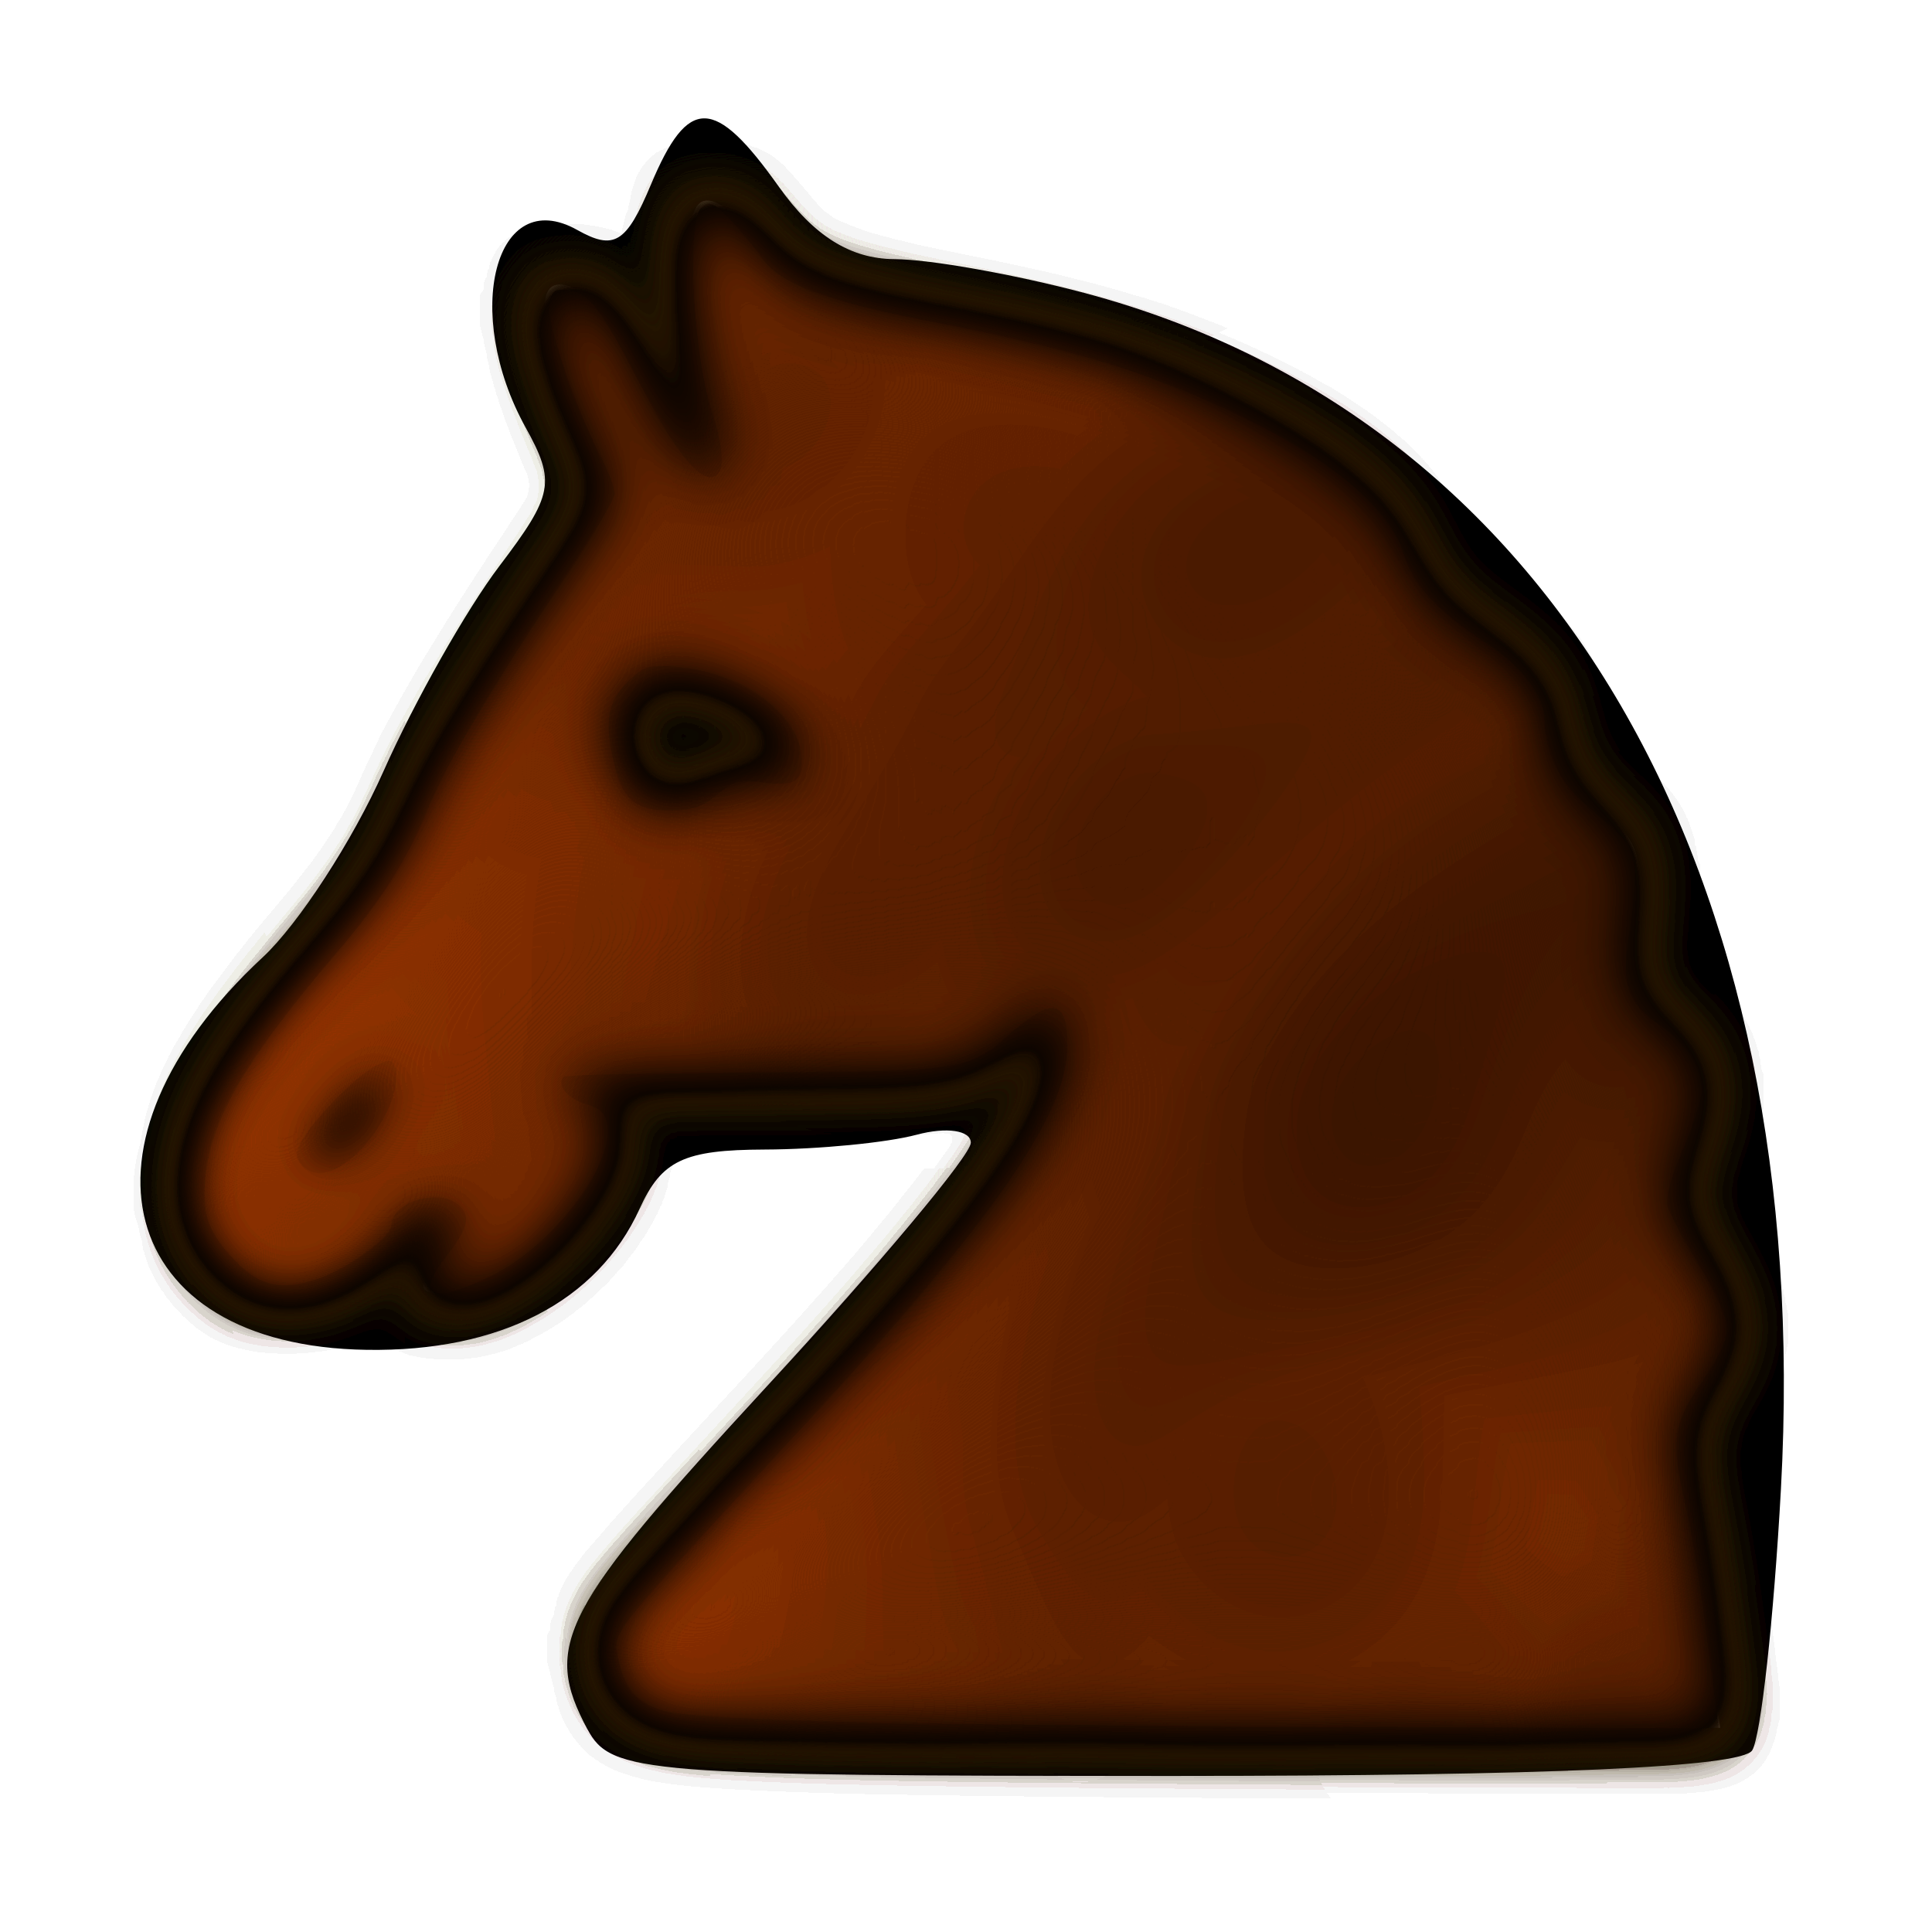
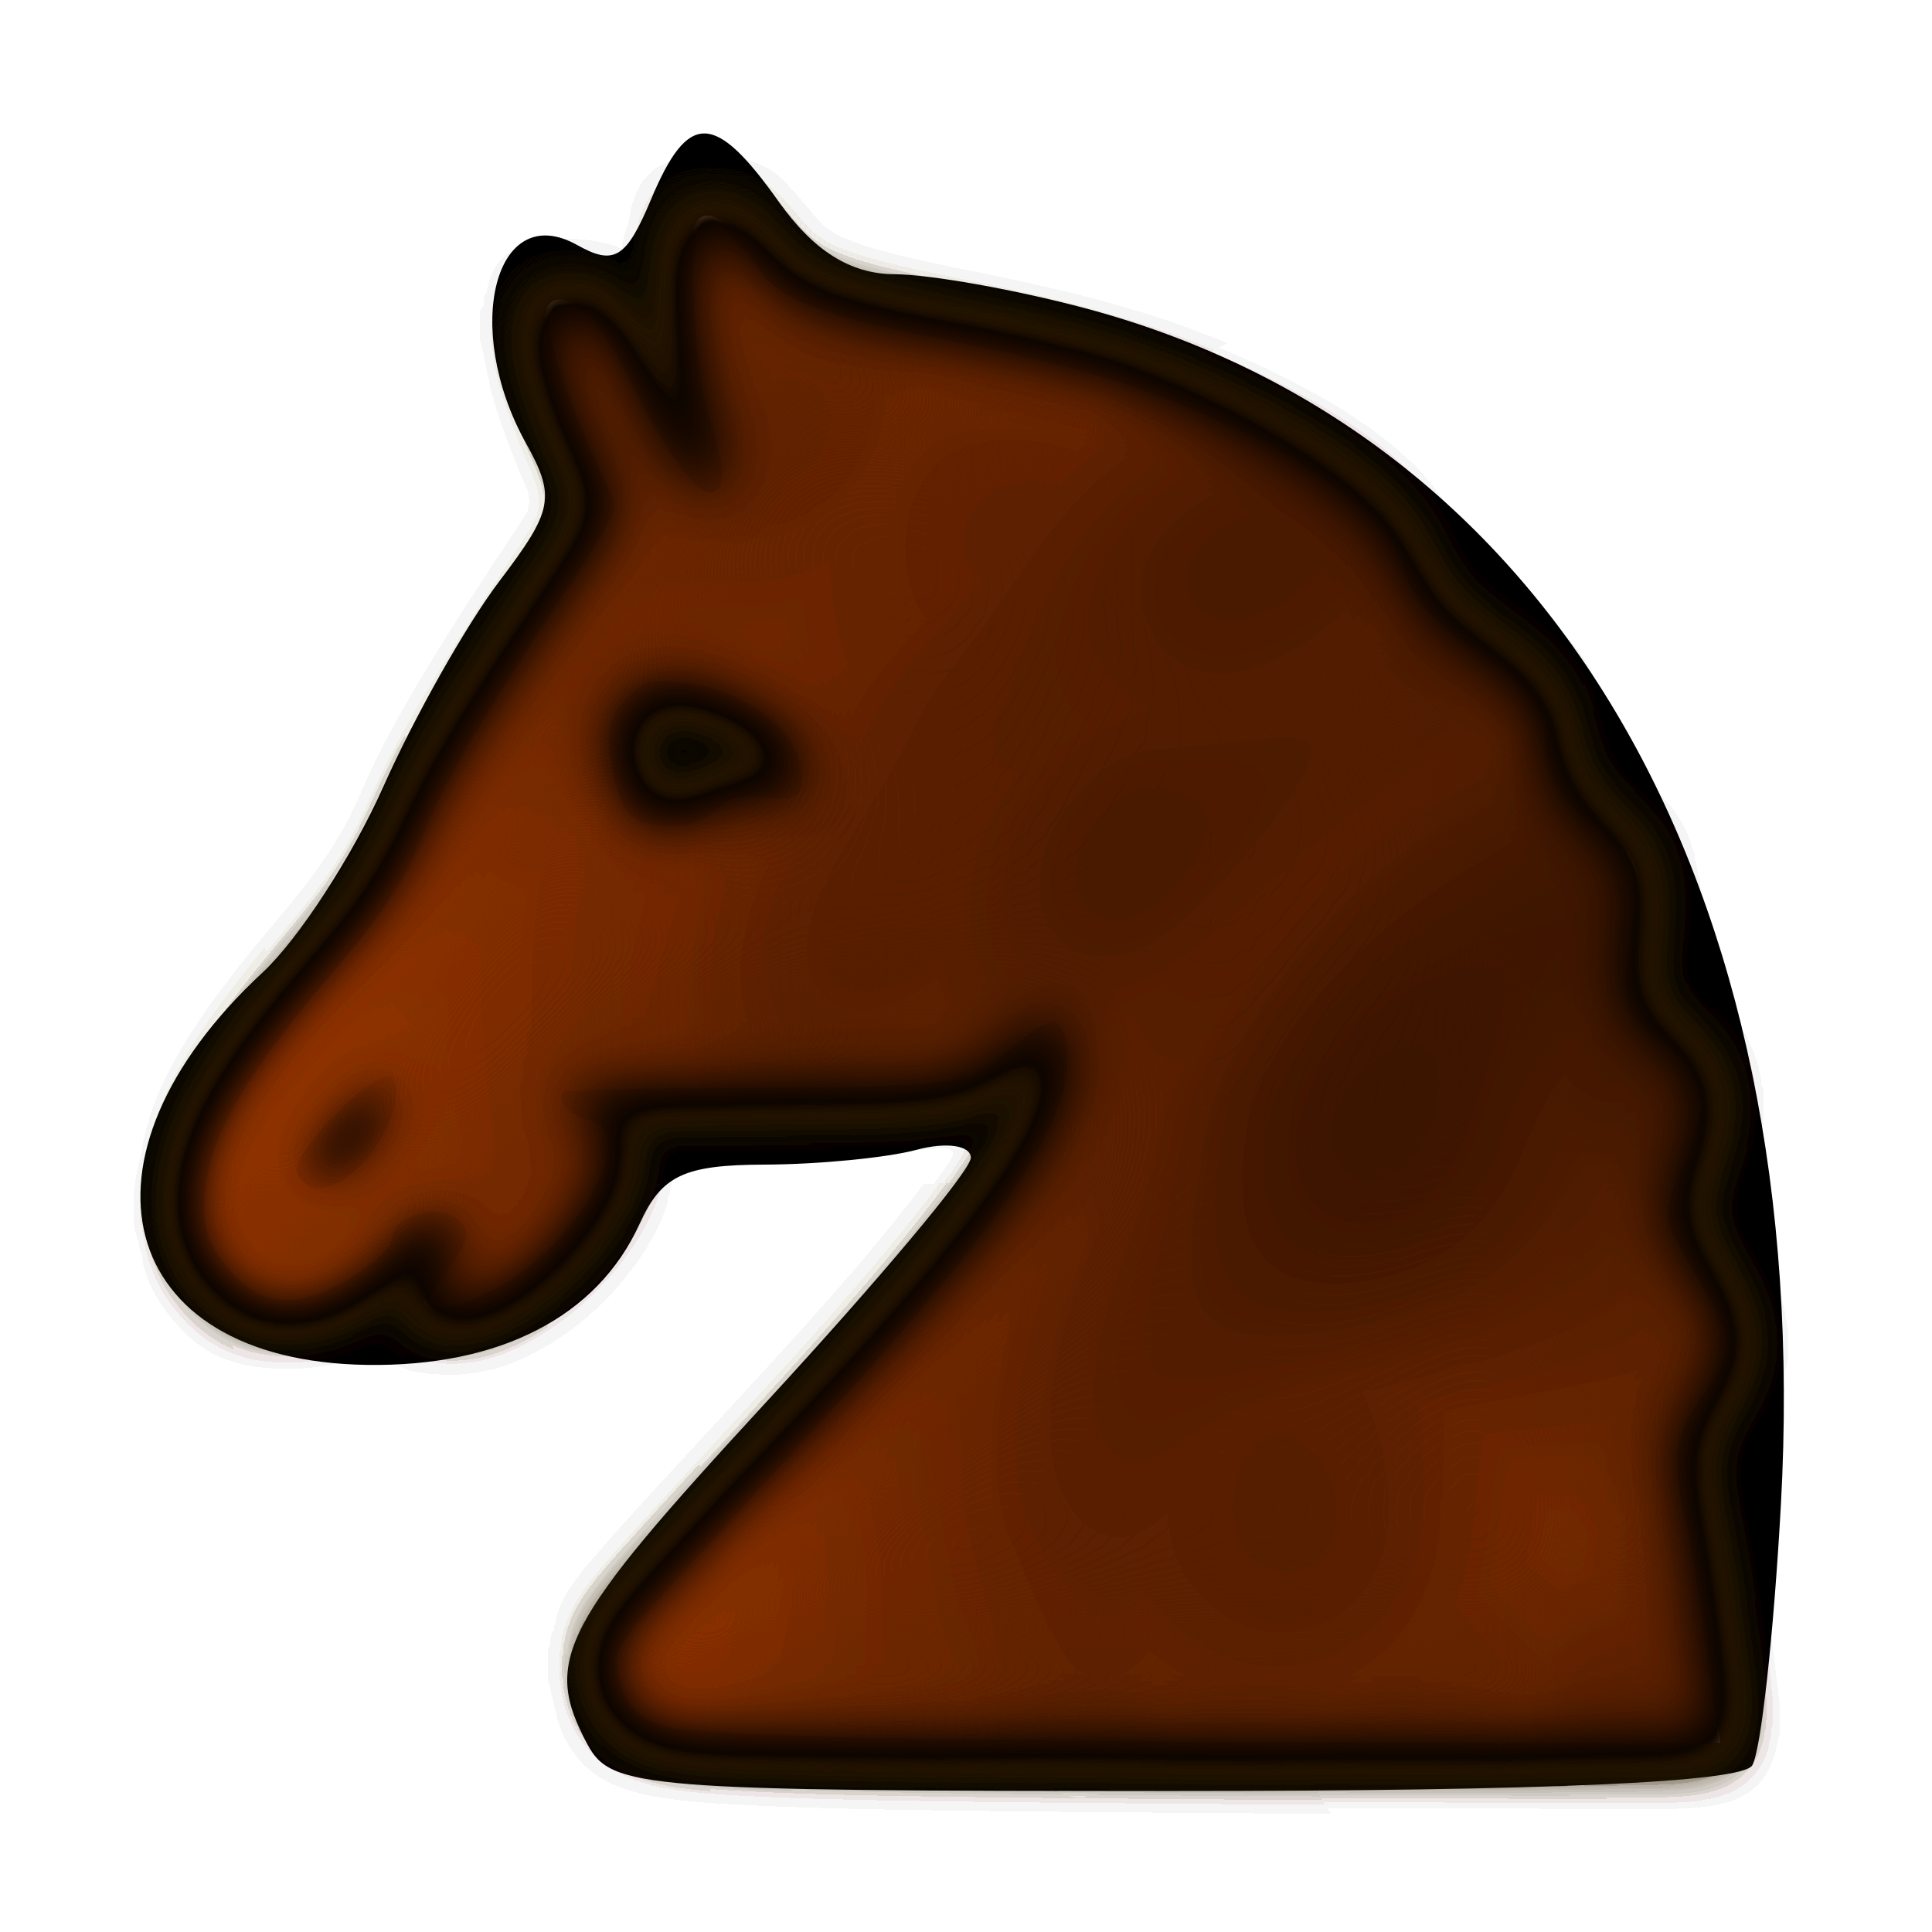
<svg xmlns="http://www.w3.org/2000/svg" width="64px" height="64px" id="svg2985" version="1.1">
  <defs id="defs2987">
    <filter id="filter2817" color-interpolation-filters="sRGB">
      <feGaussianBlur id="feGaussianBlur2819" result="result0" in="SourceGraphic" stdDeviation="0.9" />
      <feTurbulence id="feTurbulence2821" type="turbulence" baseFrequency="0.01" seed="4" numOctaves="4" result="result1" />
      <feDisplacementMap id="feDisplacementMap2823" in2="result1" xChannelSelector="R" result="result91" />
      <feComposite id="feComposite2825" in2="result91" result="result2" operator="out" in="result0" />
      <feComposite id="feComposite2827" in2="result2" k1="0.1" k3="1.2" in="SourceAlpha" operator="arithmetic" result="result5" />
      <feBlend id="feBlend2829" in2="result5" result="fbSourceGraphic" mode="multiply" />
      <feGaussianBlur id="feGaussianBlur2831" stdDeviation="3" in="fbSourceGraphic" result="result0" />
      <feSpecularLighting id="feSpecularLighting2833" in="result0" result="result1" lighting-color="rgb(224,132,0)" surfaceScale="3" specularConstant="0.35" specularExponent="5">
-         <feDistantLight azimuth="225" elevation="45" />
+         <feDistantLight azimuth="225" elevation="45" id="feDistantLight14" />
      </feSpecularLighting>
      <feComposite id="feComposite2837" in2="fbSourceGraphic" in="result1" result="result2" operator="in" />
      <feComposite id="feComposite2839" in2="result2" k1="-1" in="fbSourceGraphic" result="result4" operator="arithmetic" k2="2.5" k3="3.5" />
      <feBlend id="feBlend2841" in2="result4" mode="multiply" />
    </filter>
  </defs>
  <g id="layer1">
-     <path style="fill:#000000" d="m 19.461,57.289 c -1.495,-2.801 -0.887,-3.963 5.938,-11.359 3.719,-4.03 6.761,-7.664 6.761,-8.075 0,-0.411 -0.805,-0.531 -1.79,-0.267 -0.984,0.265 -3.254,0.486 -5.043,0.492 -2.674,0.009 -3.411,0.359 -4.14,1.963 -1.395,3.07 -4.623,4.739 -9.039,4.672 C 3.843,44.59 2.064,37.87 8.705,31.709 c 1.182,-1.097 2.985,-3.874 4.004,-6.172 1.02,-2.298 2.744,-5.349 3.83,-6.781 1.793,-2.362 1.874,-2.787 0.872,-4.597 -2.111,-3.814 -1.001,-8.062 1.709,-6.542 1.227,0.689 1.627,0.443 2.443,-1.503 1.233,-2.942 2.107,-2.928 4.234,0.067 1.16,1.633 2.377,2.396 3.833,2.403 1.173,0.005 4.018,0.512 6.321,1.127 15.461,4.128 24.172,19.106 23.044,39.626 -0.236,4.289 -0.664,8.179 -0.951,8.645 -0.345,0.56 -6.853,0.848 -19.14,0.848 -17.593,0 -18.663,-0.085 -19.441,-1.543 z m 37.137,-3.443 c -0.21,-1.865 -0.631,-4.144 -0.937,-5.066 -0.366,-1.103 -0.1,-2.133 0.776,-3.012 1.337,-1.341 1.24,-2.101 -0.601,-4.683 -0.787,-1.103 -0.79,-1.72 -0.018,-2.96 1.111,-1.783 0.635,-3.687 -1.087,-4.35 -0.864,-0.332 -1.036,-1.165 -0.658,-3.184 0.423,-2.261 0.223,-2.888 -1.155,-3.628 -0.984,-0.528 -1.667,-1.682 -1.667,-2.817 0,-1.302 -0.695,-2.259 -2.154,-2.963 -1.185,-0.572 -2.363,-1.934 -2.619,-3.027 C 45.836,15.418 38.644,11.847 31.497,10.718 27.001,10.008 25.693,9.474 24.925,8.034 24.398,7.046 23.628,6.446 23.216,6.702 c -0.805,0.499 -0.457,5.362 0.549,7.657 0.385,0.879 0.27,1.396 -0.31,1.396 -0.507,0 -1.434,-1.232 -2.062,-2.737 -0.627,-1.506 -1.528,-2.977 -2.001,-3.271 -1.638,-1.015 -1.793,0.422 -0.383,3.558 l 1.416,3.15 -3.28,4.926 c -1.804,2.71 -3.28,5.412 -3.28,6.006 0,0.593 -1.611,2.898 -3.579,5.121 -3.81,4.302 -4.645,7.693 -2.363,9.592 0.93,0.774 1.679,0.801 3.182,0.115 1.081,-0.494 1.965,-1.265 1.965,-1.713 0,-0.448 0.537,-0.815 1.193,-0.815 1.438,0 1.538,0.931 0.239,2.234 -0.742,0.745 -0.646,0.957 0.434,0.957 0.764,0 2.267,-0.881 3.341,-1.958 1.977,-1.982 2.615,-4.424 1.157,-4.424 -0.437,0 -0.795,-0.295 -0.795,-0.655 0,-0.36 2.976,-0.498 6.613,-0.307 5.352,0.282 6.857,0.102 7.898,-0.941 1.669,-1.673 2.194,-1.627 2.194,0.195 0,2.174 -3.419,6.926 -9.634,13.388 -3.014,3.134 -5.48,5.887 -5.48,6.117 0,0.23 0.217,0.986 0.483,1.68 0.42,1.099 2.793,1.262 18.375,1.262 l 17.892,0 -0.381,-3.39 z M 9.888,38.215 c 0,-0.371 0.716,-1.324 1.591,-2.118 1.263,-1.146 1.591,-1.205 1.591,-0.283 0,1.251 -1.51,3.075 -2.545,3.075 -0.35,0 -0.636,-0.303 -0.636,-0.674 z M 20.759,26.391 c -0.292,-0.292 -0.53,-1.369 -0.53,-2.393 0,-2.059 2.084,-2.507 4.825,-1.036 1.809,0.971 2.143,3.566 0.371,2.884 -0.642,-0.247 -1.379,-0.106 -1.638,0.314 -0.542,0.88 -2.251,1.01 -3.028,0.231 z" id="path2960" />
-     <path style="fill:#000000;filter:url(#filter2817)" d="m 28.636,55.854 c -3.115,-0.07 -5.391,-0.201 -5.864,-0.337 -0.851,-0.244 -1.23,-0.694 -1.407,-1.666 -0.134,-0.736 -0.255,-0.586 5.44,-6.745 5.877,-6.355 8.103,-9.549 8.104,-11.625 1.82e-4,-1.433 -0.455,-1.497 -1.84,-0.259 -1.111,0.993 -1.52,1.051 -7.642,1.069 -3.068,0.009 -5.628,0.067 -5.689,0.127 -0.233,0.233 0.125,0.668 0.681,0.827 0.447,0.128 0.594,0.28 0.639,0.667 0.144,1.241 -1.662,3.579 -3.458,4.477 -1.767,0.883 -2.362,0.683 -1.452,-0.488 0.7,-0.901 0.804,-1.252 0.468,-1.587 -0.577,-0.577 -2.07,-0.154 -2.07,0.587 0,0.35 -1.322,1.304 -2.221,1.603 -1.146,0.381 -1.793,0.216 -2.582,-0.657 -0.763,-0.845 -0.916,-1.353 -0.772,-2.567 0.198,-1.674 1.293,-3.512 3.937,-6.607 1.324,-1.551 2.116,-2.793 2.71,-4.254 0.559,-1.373 1.984,-3.78 4.233,-7.15 0.782,-1.172 1.423,-2.259 1.423,-2.416 0,-0.157 -0.172,-0.622 -0.381,-1.032 -0.777,-1.523 -1.638,-4.012 -1.584,-4.576 0.047,-0.487 0.122,-0.564 0.5,-0.522 0.691,0.077 0.996,0.463 2.204,2.792 1.061,2.046 1.8,2.978 2.246,2.831 0.348,-0.114 0.319,-0.8 -0.085,-2.069 -0.54,-1.695 -0.73,-5.67 -0.288,-6.037 0.253,-0.21 0.374,-0.158 0.886,0.386 0.326,0.346 0.747,0.856 0.936,1.133 0.526,0.773 1.929,1.301 5.112,1.924 4.513,0.883 6.66,1.546 9.509,2.938 2.562,1.252 4.307,2.731 4.675,3.963 0.307,1.028 0.994,1.777 2.59,2.825 1.026,0.673 1.678,1.545 1.679,2.245 0.002,0.932 0.436,1.861 1.168,2.498 1.586,1.38 1.56,1.344 1.559,2.133 -7.27e-4,0.415 -0.081,1.245 -0.178,1.845 -0.241,1.485 -0.051,2.071 0.876,2.695 C 53.531,35.385 54,36.118 54,36.86 c 0,0.263 -0.252,1.053 -0.56,1.755 -0.343,0.782 -0.521,1.435 -0.458,1.686 0.056,0.225 0.486,1.036 0.954,1.803 0.478,0.783 0.852,1.616 0.852,1.901 0,0.304 -0.309,0.945 -0.768,1.597 -0.877,1.243 -0.949,1.784 -0.498,3.706 0.153,0.65 0.405,2.164 0.56,3.364 0.155,1.2 0.318,2.448 0.362,2.773 l 0.079,0.591 -10.398,-0.033 C 38.406,55.985 31.436,55.918 28.636,55.854 z M 13.657,38.582 c 0.716,-0.753 1.203,-1.936 1.007,-2.447 -0.1,-0.262 -0.167,-0.265 -0.625,-0.028 -0.56,0.29 -1.871,1.639 -2.213,2.278 -0.166,0.309 -0.165,0.461 0.002,0.663 0.399,0.481 1.098,0.303 1.829,-0.466 l 0,0 z M 24.358,27.923 c 0.474,-0.399 0.69,-0.461 1.309,-0.378 0.999,0.134 1.242,0.008 1.242,-0.643 0,-1.353 -1.732,-2.662 -3.742,-2.829 -0.889,-0.074 -1.016,-0.034 -1.523,0.473 C 21.048,25.142 20.96,25.708 21.261,27.004 21.507,28.064 21.907,28.4 22.923,28.4 c 0.671,0 0.995,-0.108 1.434,-0.477 l 0,0 z" id="path2962" transform="matrix(1.099985,0,0,1.099985,-3.039431,-4.387887)" />
+     <path style="fill:#000000" d="m 19.461,57.788 c -1.495,-2.801 -0.887,-3.963 5.938,-11.359 3.719,-4.03 6.761,-7.664 6.761,-8.075 0,-0.411 -0.805,-0.531 -1.79,-0.267 -0.984,0.265 -3.254,0.486 -5.043,0.492 -2.674,0.009 -3.411,0.359 -4.14,1.963 -1.395,3.07 -4.623,4.739 -9.039,4.672 C 3.843,45.089 2.064,38.369 8.705,32.209 c 1.182,-1.097 2.985,-3.874 4.004,-6.172 1.02,-2.298 2.744,-5.349 3.83,-6.781 1.793,-2.362 1.874,-2.787 0.872,-4.597 -2.111,-3.814 -1.001,-8.062 1.709,-6.542 1.227,0.689 1.627,0.443 2.443,-1.503 1.233,-2.942 2.107,-2.928 4.234,0.067 1.16,1.633 2.377,2.396 3.833,2.403 1.173,0.005 4.018,0.512 6.321,1.127 15.461,4.128 24.172,19.106 23.044,39.626 -0.236,4.289 -0.664,8.179 -0.951,8.645 -0.345,0.56 -6.853,0.848 -19.14,0.848 -17.593,0 -18.663,-0.085 -19.441,-1.543 z m 37.137,-3.443 c -0.21,-1.865 -0.631,-4.144 -0.937,-5.066 -0.366,-1.103 -0.1,-2.133 0.776,-3.012 1.337,-1.341 1.24,-2.101 -0.601,-4.683 -0.787,-1.103 -0.79,-1.72 -0.018,-2.96 1.111,-1.783 0.635,-3.687 -1.087,-4.35 -0.864,-0.332 -1.036,-1.165 -0.658,-3.184 0.423,-2.261 0.223,-2.888 -1.155,-3.628 -0.984,-0.528 -1.667,-1.682 -1.667,-2.817 0,-1.302 -0.695,-2.259 -2.154,-2.963 -1.185,-0.572 -2.363,-1.934 -2.619,-3.027 C 45.836,15.917 38.644,12.346 31.497,11.218 27.001,10.508 25.693,9.974 24.925,8.534 24.398,7.545 23.628,6.946 23.216,7.201 c -0.805,0.499 -0.457,5.362 0.549,7.657 0.385,0.879 0.27,1.396 -0.31,1.396 -0.507,0 -1.434,-1.232 -2.062,-2.737 -0.627,-1.506 -1.528,-2.977 -2.001,-3.271 -1.638,-1.015 -1.793,0.422 -0.383,3.558 l 1.416,3.15 -3.28,4.926 c -1.804,2.71 -3.28,5.412 -3.28,6.006 0,0.593 -1.611,2.898 -3.579,5.121 -3.81,4.302 -4.645,7.693 -2.363,9.592 0.93,0.774 1.679,0.801 3.182,0.115 1.081,-0.494 1.965,-1.265 1.965,-1.713 0,-0.448 0.537,-0.815 1.193,-0.815 1.438,0 1.538,0.931 0.239,2.234 -0.742,0.745 -0.646,0.957 0.434,0.957 0.764,0 2.267,-0.881 3.341,-1.958 1.977,-1.982 2.615,-4.424 1.157,-4.424 -0.437,0 -0.795,-0.295 -0.795,-0.655 0,-0.36 2.976,-0.498 6.613,-0.307 5.352,0.282 6.857,0.102 7.898,-0.941 1.669,-1.673 2.194,-1.627 2.194,0.195 0,2.174 -3.419,6.926 -9.634,13.388 -3.014,3.134 -5.48,5.887 -5.48,6.117 0,0.23 0.217,0.986 0.483,1.68 0.42,1.099 2.793,1.262 18.375,1.262 l 17.892,0 -0.381,-3.39 z M 9.888,38.714 c 0,-0.371 0.716,-1.324 1.591,-2.118 1.263,-1.146 1.591,-1.205 1.591,-0.283 0,1.251 -1.51,3.075 -2.545,3.075 -0.35,0 -0.636,-0.303 -0.636,-0.674 z M 20.759,26.891 c -0.292,-0.292 -0.53,-1.369 -0.53,-2.393 0,-2.059 2.084,-2.507 4.825,-1.036 1.809,0.971 2.143,3.566 0.371,2.884 -0.642,-0.247 -1.379,-0.106 -1.638,0.314 -0.542,0.88 -2.251,1.01 -3.028,0.231 z" id="path2960" />
+     <path style="fill:#000000;filter:url(#filter2817)" d="m 28.636,55.854 c -3.115,-0.07 -5.391,-0.201 -5.864,-0.337 -0.851,-0.244 -1.23,-0.694 -1.407,-1.666 -0.134,-0.736 -0.255,-0.586 5.44,-6.745 5.877,-6.355 8.103,-9.549 8.104,-11.625 1.82e-4,-1.433 -0.455,-1.497 -1.84,-0.259 -1.111,0.993 -1.52,1.051 -7.642,1.069 -3.068,0.009 -5.628,0.067 -5.689,0.127 -0.233,0.233 0.125,0.668 0.681,0.827 0.447,0.128 0.594,0.28 0.639,0.667 0.144,1.241 -1.662,3.579 -3.458,4.477 -1.767,0.883 -2.362,0.683 -1.452,-0.488 0.7,-0.901 0.804,-1.252 0.468,-1.587 -0.577,-0.577 -2.07,-0.154 -2.07,0.587 0,0.35 -1.322,1.304 -2.221,1.603 -1.146,0.381 -1.793,0.216 -2.582,-0.657 -0.763,-0.845 -0.916,-1.353 -0.772,-2.567 0.198,-1.674 1.293,-3.512 3.937,-6.607 1.324,-1.551 2.116,-2.793 2.71,-4.254 0.559,-1.373 1.984,-3.78 4.233,-7.15 0.782,-1.172 1.423,-2.259 1.423,-2.416 0,-0.157 -0.172,-0.622 -0.381,-1.032 -0.777,-1.523 -1.638,-4.012 -1.584,-4.576 0.047,-0.487 0.122,-0.564 0.5,-0.522 0.691,0.077 0.996,0.463 2.204,2.792 1.061,2.046 1.8,2.978 2.246,2.831 0.348,-0.114 0.319,-0.8 -0.085,-2.069 -0.54,-1.695 -0.73,-5.67 -0.288,-6.037 0.253,-0.21 0.374,-0.158 0.886,0.386 0.326,0.346 0.747,0.856 0.936,1.133 0.526,0.773 1.929,1.301 5.112,1.924 4.513,0.883 6.66,1.546 9.509,2.938 2.562,1.252 4.307,2.731 4.675,3.963 0.307,1.028 0.994,1.777 2.59,2.825 1.026,0.673 1.678,1.545 1.679,2.245 0.002,0.932 0.436,1.861 1.168,2.498 1.586,1.38 1.56,1.344 1.559,2.133 -7.27e-4,0.415 -0.081,1.245 -0.178,1.845 -0.241,1.485 -0.051,2.071 0.876,2.695 C 53.531,35.385 54,36.118 54,36.86 c 0,0.263 -0.252,1.053 -0.56,1.755 -0.343,0.782 -0.521,1.435 -0.458,1.686 0.056,0.225 0.486,1.036 0.954,1.803 0.478,0.783 0.852,1.616 0.852,1.901 0,0.304 -0.309,0.945 -0.768,1.597 -0.877,1.243 -0.949,1.784 -0.498,3.706 0.153,0.65 0.405,2.164 0.56,3.364 0.155,1.2 0.318,2.448 0.362,2.773 l 0.079,0.591 -10.398,-0.033 C 38.406,55.985 31.436,55.918 28.636,55.854 z M 13.657,38.582 c 0.716,-0.753 1.203,-1.936 1.007,-2.447 -0.1,-0.262 -0.167,-0.265 -0.625,-0.028 -0.56,0.29 -1.871,1.639 -2.213,2.278 -0.166,0.309 -0.165,0.461 0.002,0.663 0.399,0.481 1.098,0.303 1.829,-0.466 l 0,0 z M 24.358,27.923 c 0.474,-0.399 0.69,-0.461 1.309,-0.378 0.999,0.134 1.242,0.008 1.242,-0.643 0,-1.353 -1.732,-2.662 -3.742,-2.829 -0.889,-0.074 -1.016,-0.034 -1.523,0.473 C 21.048,25.142 20.96,25.708 21.261,27.004 21.507,28.064 21.907,28.4 22.923,28.4 c 0.671,0 0.995,-0.108 1.434,-0.477 l 0,0 z" id="path2962" transform="matrix(1.099985,0,0,1.099985,-3.039431,-3.888335)" />
  </g>
</svg>
